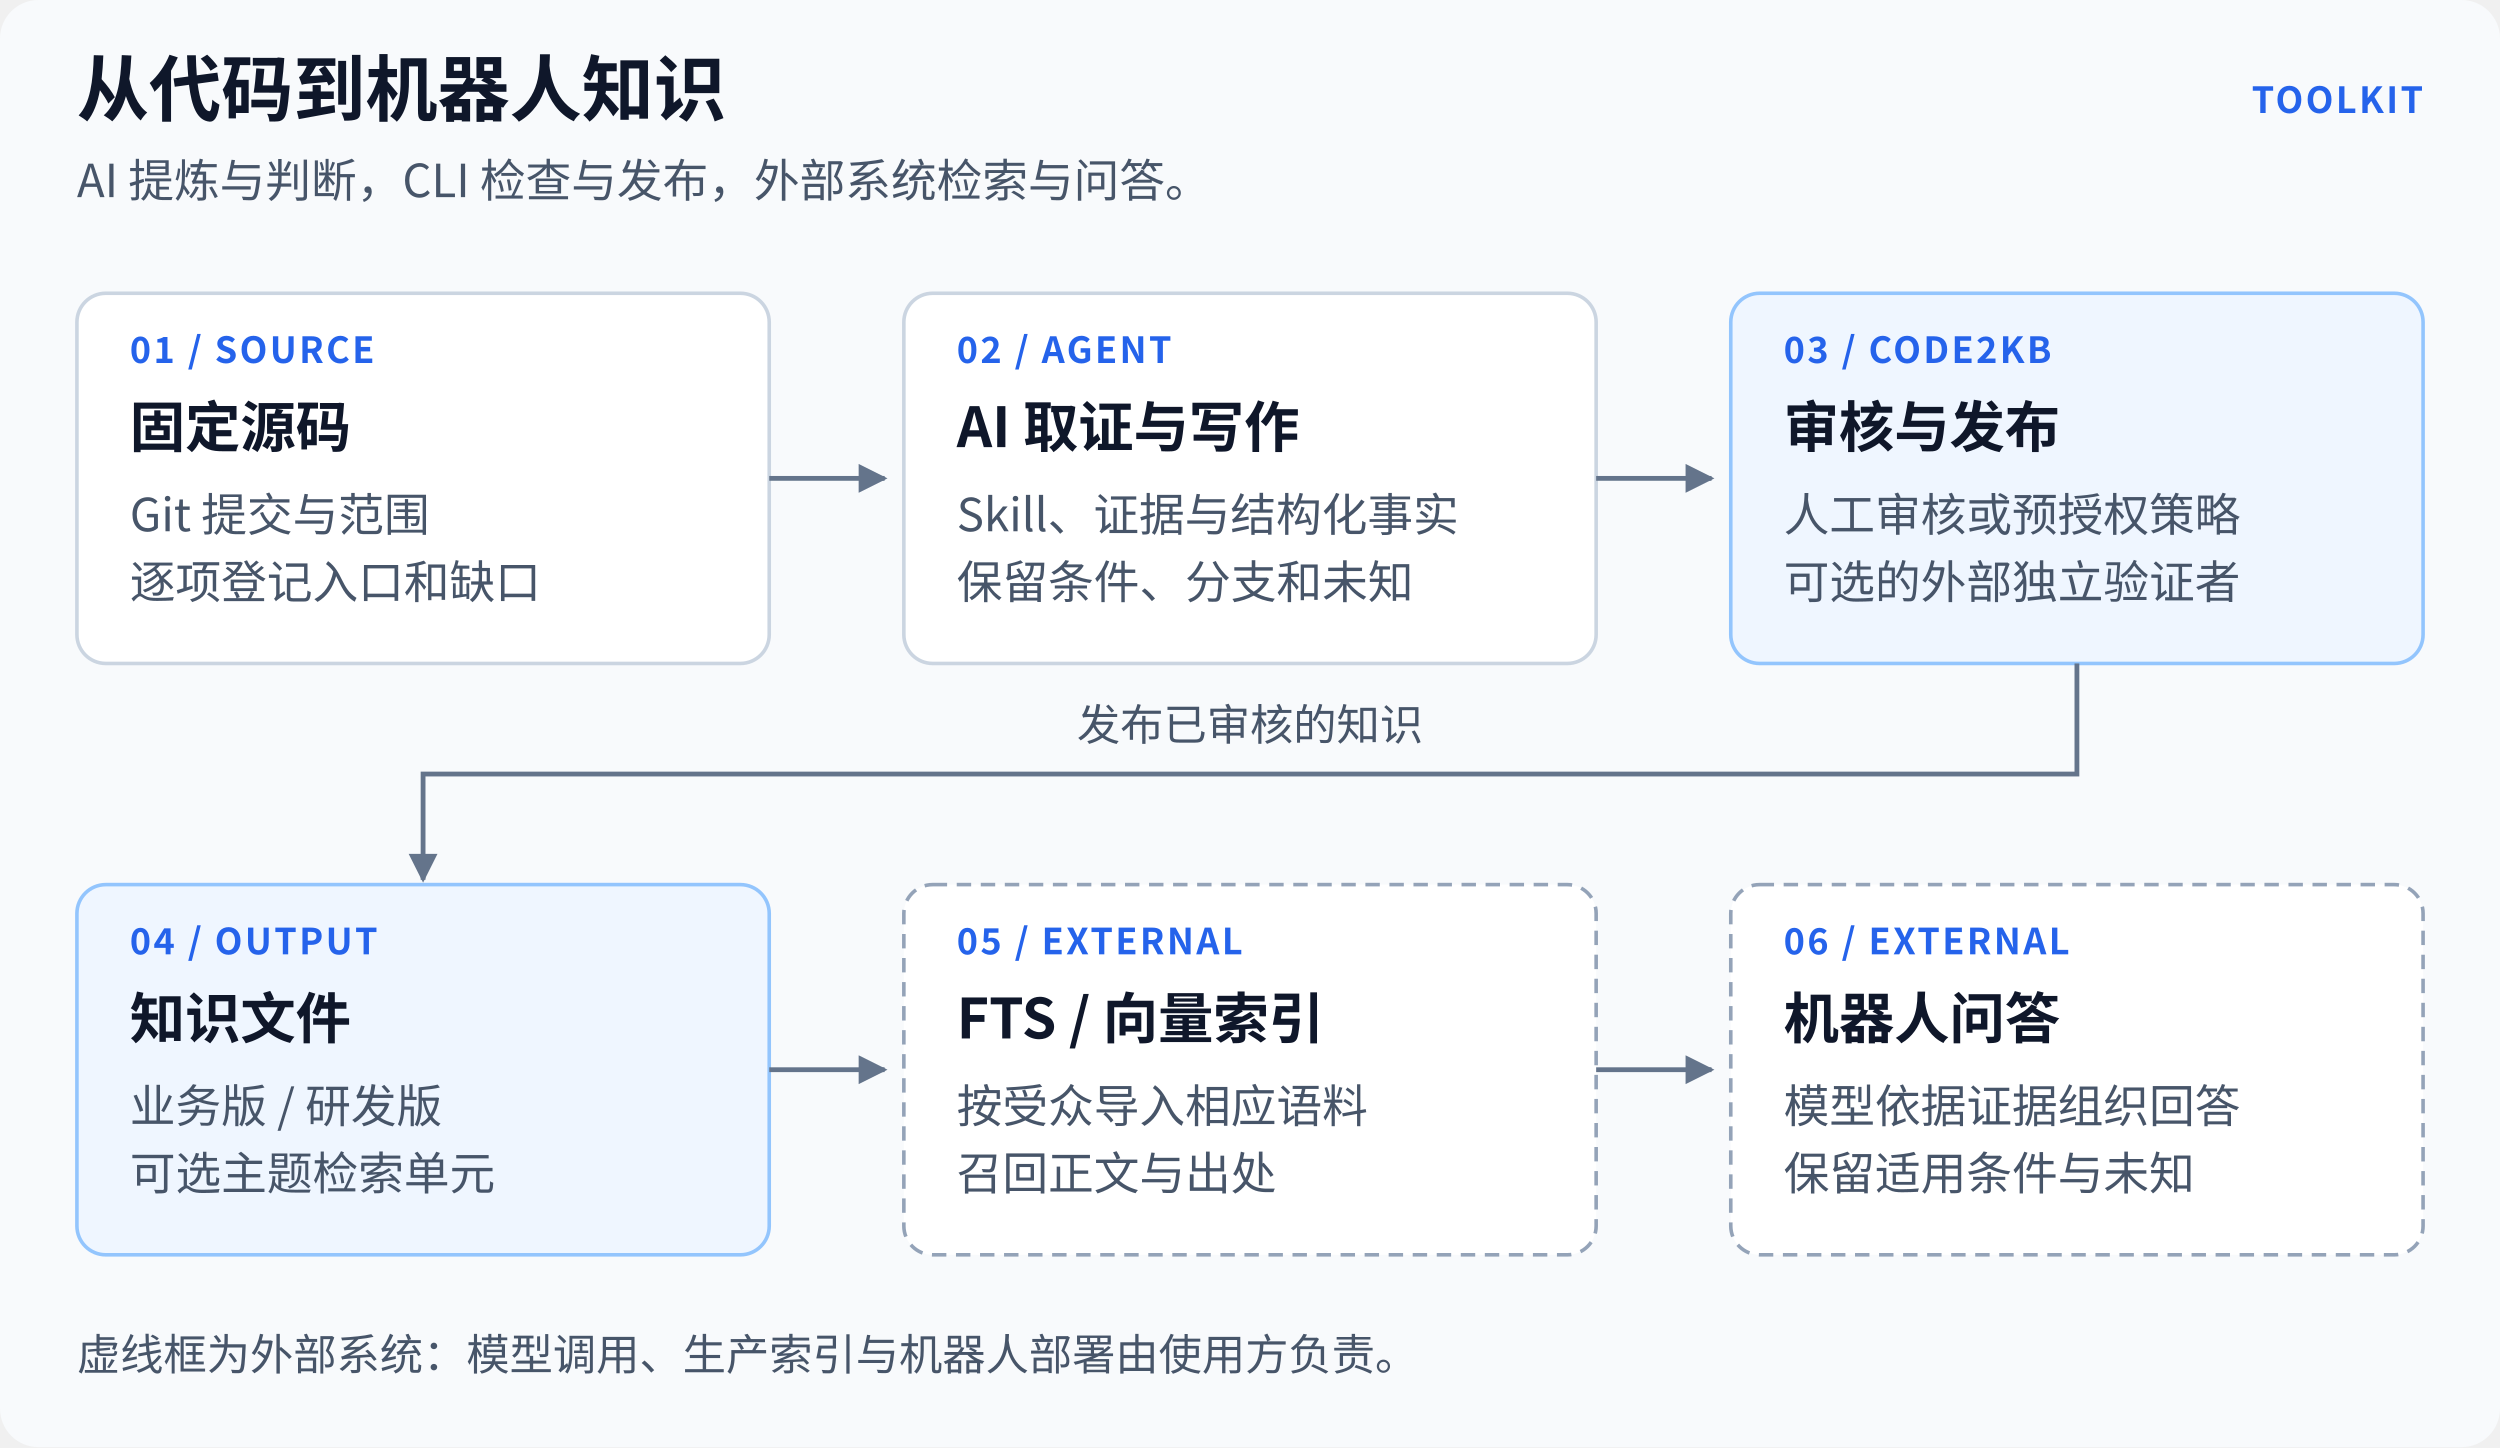
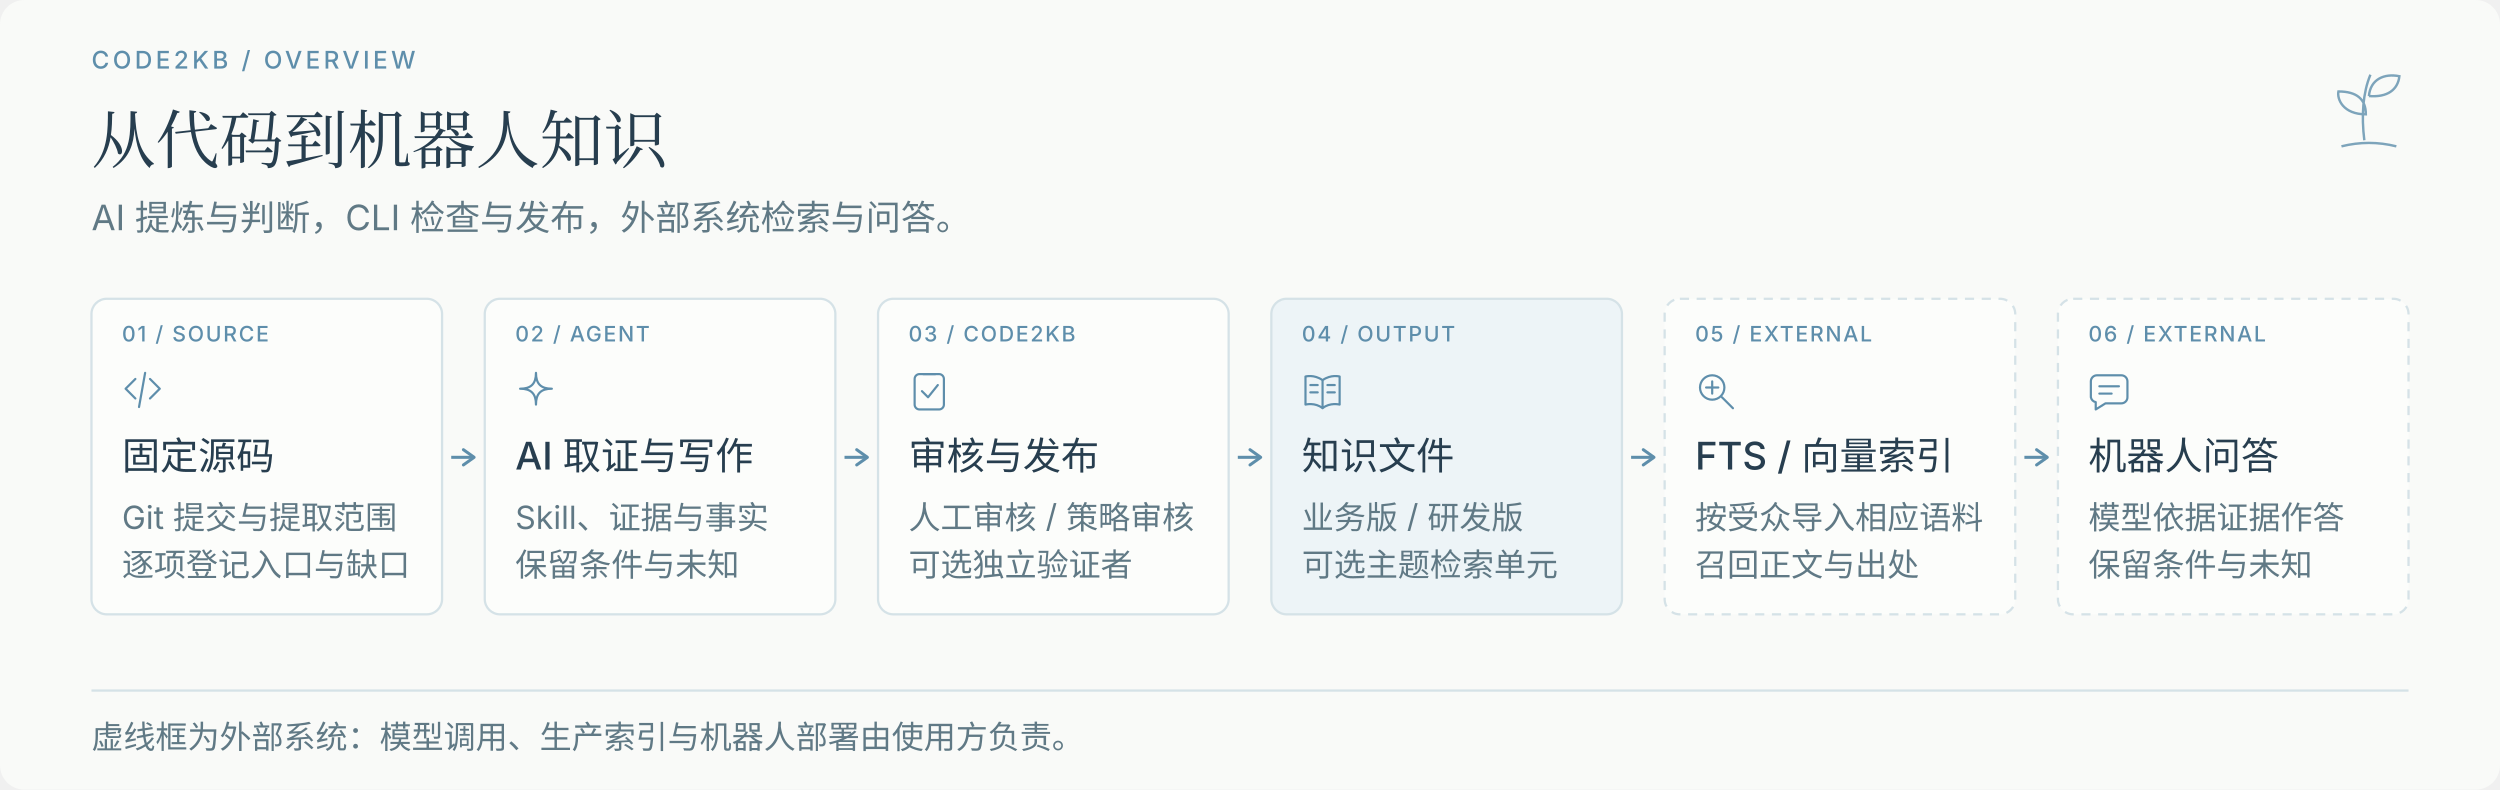
- <svg xmlns="http://www.w3.org/2000/svg" width="1040" height="602" viewBox="0 0 1040 602" role="img" aria-labelledby="title desc">
-   <defs>
-     <marker id="arrow" viewBox="0 0 10 10" refX="9" refY="5" markerWidth="6" markerHeight="6" orient="auto-start-reverse">
-       <path d="M 0 0 L 10 5 L 0 10 z" fill="#64748b" />
-     </marker>
-   </defs>
-   <style>
- text { font-family: -apple-system, BlinkMacSystemFont, "Segoe UI", "Noto Sans CJK SC", "PingFang SC", sans-serif; }
- .bg { fill: #f8fafc; } .card { fill: #fff; stroke: #cbd5e1; stroke-width: 1.5; }
- .accent { fill: #eff6ff; stroke: #93c5fd; stroke-width: 1.5; }
- .external { fill: #fff; stroke: #94a3b8; stroke-width: 1.5; stroke-dasharray: 6 4; }
- .title { fill: #0f172a; font-size: 30px; font-weight: 650; }
- .name { fill: #0f172a; font-size: 23px; font-weight: 650; }
- .body { fill: #475569; font-size: 19px; }
- .label { fill: #2563eb; font-size: 15px; font-weight: 650; letter-spacing: 1px; }
- .note { fill: #475569; font-size: 18px; }
- .flow { fill: none; stroke: #64748b; stroke-width: 2; marker-end: url(#arrow); }
- </style>
-   <rect width="1040" height="602" rx="16" class="bg" />
-   <text x="32" y="48" class="title" text-anchor="start">从代码到机器人知识</text>
-   <text x="1008" y="47" class="label" text-anchor="end">TOOLKIT</text>
-   <text x="32" y="82" class="body" text-anchor="start">AI 提炼与判断，CLI 检查与发布，外部系统检索与问答。</text>
-   <rect x="32" y="122" width="288" height="154" rx="12" class="card" />
-   <text x="54" y="151" class="label" text-anchor="start">01 / SOURCE</text>
-   <text x="54" y="186" class="name" text-anchor="start">固定源码</text>
-   <text x="54" y="221" class="body" text-anchor="start">Git 提交与范围</text>
-   <text x="54" y="249" class="body" text-anchor="start">逐项登记入口和缺口</text>
-   <rect x="376" y="122" width="288" height="154" rx="12" class="card" />
-   <text x="398" y="151" class="label" text-anchor="start">02 / AGENT</text>
-   <text x="398" y="186" class="name" text-anchor="start">AI 取证与写作</text>
-   <text x="398" y="221" class="body" text-anchor="start">Skill、证据与结构化事实</text>
-   <text x="398" y="249" class="body" text-anchor="start">保留条件、分支和未知</text>
-   <rect x="720" y="122" width="288" height="154" rx="12" class="accent" />
-   <text x="742" y="151" class="label" text-anchor="start">03 / CODE2KB</text>
-   <text x="742" y="186" class="name" text-anchor="start">审核与发布</text>
-   <text x="742" y="221" class="body" text-anchor="start">人工审核或预授权策略</text>
-   <text x="742" y="249" class="body" text-anchor="start">可选的外部独立验证者</text>
-   <rect x="32" y="368" width="288" height="154" rx="12" class="accent" />
-   <text x="54" y="397" class="label" text-anchor="start">04 / OUTPUT</text>
-   <text x="54" y="432" class="name" text-anchor="start">知识文件</text>
-   <text x="54" y="467" class="body" text-anchor="start">业务版 / 研发版</text>
-   <text x="54" y="495" class="body" text-anchor="start">可选主题检索单元</text>
-   <rect x="376" y="368" width="288" height="154" rx="12" class="external" />
-   <text x="398" y="397" class="label" text-anchor="start">05 / EXTERNAL</text>
-   <text x="398" y="432" class="name" text-anchor="start">FTS / 向量索引</text>
-   <text x="398" y="467" class="body" text-anchor="start">按受众导入相应语料</text>
-   <text x="398" y="495" class="body" text-anchor="start">召回正文与出处</text>
-   <rect x="720" y="368" width="288" height="154" rx="12" class="external" />
-   <text x="742" y="397" class="label" text-anchor="start">06 / EXTERNAL</text>
-   <text x="742" y="432" class="name" text-anchor="start">机器人问答</text>
-   <text x="742" y="467" class="body" text-anchor="start">模型依据证据组织回答</text>
-   <text x="742" y="495" class="body" text-anchor="start">保留适用条件与未知</text>
-   <path d="M320 199H368" class="flow" />
-   <path d="M664 199H712" class="flow" />
-   <path d="M320 445H368" class="flow" />
-   <path d="M664 445H712" class="flow" />
-   <path d="M864 276V322H176V366" class="flow" />
-   <text x="520" y="308" class="note" text-anchor="middle">发布已审核的知识</text>
-   <text x="32" y="570" class="note" text-anchor="start">虚线框为外部系统：模型调用、生产索引与机器人部署由使用方负责。</text>
+ <svg xmlns="http://www.w3.org/2000/svg" width="1640" height="518" viewBox="0 0 1640 518" role="img" aria-labelledby="title desc">
+   <rect x="0" y="0" width="1640" height="518" rx="16" fill="#f9faf8" stroke="none" stroke-width="1.5" />
+   <text x="60" y="45" font-family="Inter, -apple-system, BlinkMacSystemFont, Segoe UI, Noto Sans CJK SC, PingFang SC, Microsoft YaHei, sans-serif" font-size="16" font-weight="500" fill="#5e8eab" text-anchor="start" letter-spacing="2.2">CODE2KB  /  OVERVIEW</text>
+   <text x="60" y="107" font-family="Noto Serif CJK SC, Songti SC, STSong, Georgia, serif" font-size="42" font-weight="400" fill="#273e4f" text-anchor="start">从代码到机器人知识</text>
+   <text x="60" y="151" font-family="Inter, -apple-system, BlinkMacSystemFont, Segoe UI, Noto Sans CJK SC, PingFang SC, Microsoft YaHei, sans-serif" font-size="23" font-weight="400" fill="#607985" text-anchor="start">AI 提炼与判断，CLI 检查与发布，外部系统检索与问答。</text>
+   <g transform="translate(1530 45)" fill="none" stroke="#5e8eab" stroke-width="1.6" opacity="0.8">
+     <path d="M21 47c-2-16-1-31 4-43M22 30C7 30 3 20 4 15c12 0 18 5 18 15Zm2-12C25 7 34 3 44 5c-1 9-8 14-20 13M6 51c12-3 24-3 36 0" />
+   </g>
+   <g data-card="固定源码">
+     <rect x="60" y="196" width="230" height="207" rx="10" fill="#fcfdfb" stroke="#d5e2e7" stroke-width="1.5" />
+     <text x="80" y="224" font-family="Inter, -apple-system, BlinkMacSystemFont, Segoe UI, Noto Sans CJK SC, PingFang SC, Microsoft YaHei, sans-serif" font-size="14" font-weight="500" fill="#5e8eab" text-anchor="start" letter-spacing="1.1">01 / SOURCE</text>
+     <g transform="translate(80 243) scale(0.8)" fill="none" stroke="#5e8eab" stroke-width="1.8" stroke-linecap="round" stroke-linejoin="round">
+       <path d="M11 7 3 15l8 8m12-16 8 8-8 8m-4-21-5 28" />
+     </g>
+     <text x="80" y="308" font-family="Inter, -apple-system, BlinkMacSystemFont, Segoe UI, Noto Sans CJK SC, PingFang SC, Microsoft YaHei, sans-serif" font-size="25" font-weight="500" fill="#273e4f" text-anchor="start">固定源码</text>
+     <text x="80" y="347" font-family="Inter, -apple-system, BlinkMacSystemFont, Segoe UI, Noto Sans CJK SC, PingFang SC, Microsoft YaHei, sans-serif" font-size="21" font-weight="400" fill="#607985" text-anchor="start">Git 提交与提取范围</text>
+     <text x="80" y="378" font-family="Inter, -apple-system, BlinkMacSystemFont, Segoe UI, Noto Sans CJK SC, PingFang SC, Microsoft YaHei, sans-serif" font-size="21" font-weight="400" fill="#607985" text-anchor="start">逐项登记入口与缺口</text>
+   </g>
+   <path d="M296 300 H311" fill="none" stroke="#5e8eab" stroke-width="2" />
+   <path d="M304 295 L311 300 L304 305" fill="none" stroke="#5e8eab" stroke-width="2" stroke-linecap="round" stroke-linejoin="round" />
+   <g data-card="AI 取证与写作">
+     <rect x="318" y="196" width="230" height="207" rx="10" fill="#fcfdfb" stroke="#d5e2e7" stroke-width="1.5" />
+     <text x="338" y="224" font-family="Inter, -apple-system, BlinkMacSystemFont, Segoe UI, Noto Sans CJK SC, PingFang SC, Microsoft YaHei, sans-serif" font-size="14" font-weight="500" fill="#5e8eab" text-anchor="start" letter-spacing="1.1">02 / AGENT</text>
+     <g transform="translate(338 243) scale(0.8)" fill="none" stroke="#5e8eab" stroke-width="1.8" stroke-linecap="round" stroke-linejoin="round">
+       <path d="M17 2c0 9-4 13-13 13 9 0 13 4 13 13 0-9 4-13 13-13C21 15 17 11 17 2Z" />
+     </g>
+     <text x="338" y="308" font-family="Inter, -apple-system, BlinkMacSystemFont, Segoe UI, Noto Sans CJK SC, PingFang SC, Microsoft YaHei, sans-serif" font-size="25" font-weight="500" fill="#273e4f" text-anchor="start">AI 取证与写作</text>
+     <text x="338" y="347" font-family="Inter, -apple-system, BlinkMacSystemFont, Segoe UI, Noto Sans CJK SC, PingFang SC, Microsoft YaHei, sans-serif" font-size="21" font-weight="400" fill="#607985" text-anchor="start">Skill、证据与事实</text>
+     <text x="338" y="378" font-family="Inter, -apple-system, BlinkMacSystemFont, Segoe UI, Noto Sans CJK SC, PingFang SC, Microsoft YaHei, sans-serif" font-size="21" font-weight="400" fill="#607985" text-anchor="start">保留条件与未知</text>
+   </g>
+   <path d="M554 300 H569" fill="none" stroke="#5e8eab" stroke-width="2" />
+   <path d="M562 295 L569 300 L562 305" fill="none" stroke="#5e8eab" stroke-width="2" stroke-linecap="round" stroke-linejoin="round" />
+   <g data-card="审核与发布">
+     <rect x="576" y="196" width="230" height="207" rx="10" fill="#fcfdfb" stroke="#d5e2e7" stroke-width="1.5" />
+     <text x="596" y="224" font-family="Inter, -apple-system, BlinkMacSystemFont, Segoe UI, Noto Sans CJK SC, PingFang SC, Microsoft YaHei, sans-serif" font-size="14" font-weight="500" fill="#5e8eab" text-anchor="start" letter-spacing="1.1">03 / CODE2KB</text>
+     <g transform="translate(596 243) scale(0.8)" fill="none" stroke="#5e8eab" stroke-width="1.8" stroke-linecap="round" stroke-linejoin="round">
+       <rect x="5" y="3" width="24" height="29" rx="4" />
+       <path d="m11 17 5 5 8-10m-12-9h10" />
+     </g>
+     <text x="596" y="308" font-family="Inter, -apple-system, BlinkMacSystemFont, Segoe UI, Noto Sans CJK SC, PingFang SC, Microsoft YaHei, sans-serif" font-size="25" font-weight="500" fill="#273e4f" text-anchor="start">审核与发布</text>
+     <text x="596" y="347" font-family="Inter, -apple-system, BlinkMacSystemFont, Segoe UI, Noto Sans CJK SC, PingFang SC, Microsoft YaHei, sans-serif" font-size="21" font-weight="400" fill="#607985" text-anchor="start">人工审核 / 策略审核</text>
+     <text x="596" y="378" font-family="Inter, -apple-system, BlinkMacSystemFont, Segoe UI, Noto Sans CJK SC, PingFang SC, Microsoft YaHei, sans-serif" font-size="21" font-weight="400" fill="#607985" text-anchor="start">可选独立验证者</text>
+   </g>
+   <path d="M812 300 H827" fill="none" stroke="#5e8eab" stroke-width="2" />
+   <path d="M820 295 L827 300 L820 305" fill="none" stroke="#5e8eab" stroke-width="2" stroke-linecap="round" stroke-linejoin="round" />
+   <g data-card="知识文件">
+     <rect x="834" y="196" width="230" height="207" rx="10" fill="#edf4f7" stroke="#d5e2e7" stroke-width="1.5" />
+     <text x="854" y="224" font-family="Inter, -apple-system, BlinkMacSystemFont, Segoe UI, Noto Sans CJK SC, PingFang SC, Microsoft YaHei, sans-serif" font-size="14" font-weight="500" fill="#5e8eab" text-anchor="start" letter-spacing="1.1">04 / OUTPUT</text>
+     <g transform="translate(854 243) scale(0.8)" fill="none" stroke="#5e8eab" stroke-width="1.8" stroke-linecap="round" stroke-linejoin="round">
+       <path d="M17 8C10 3 3 5 3 5v23s8-2 14 3c6-5 14-3 14-3V5s-7-2-14 3Zm0 0v23M7 12h6m-6 6h6m8-6h6m-6 6h6" />
+     </g>
+     <text x="854" y="308" font-family="Inter, -apple-system, BlinkMacSystemFont, Segoe UI, Noto Sans CJK SC, PingFang SC, Microsoft YaHei, sans-serif" font-size="25" font-weight="500" fill="#273e4f" text-anchor="start">知识文件</text>
+     <text x="854" y="347" font-family="Inter, -apple-system, BlinkMacSystemFont, Segoe UI, Noto Sans CJK SC, PingFang SC, Microsoft YaHei, sans-serif" font-size="21" font-weight="400" fill="#607985" text-anchor="start">业务版 / 研发版</text>
+     <text x="854" y="378" font-family="Inter, -apple-system, BlinkMacSystemFont, Segoe UI, Noto Sans CJK SC, PingFang SC, Microsoft YaHei, sans-serif" font-size="21" font-weight="400" fill="#607985" text-anchor="start">可选主题检索单元</text>
+   </g>
+   <path d="M1070 300 H1085" fill="none" stroke="#5e8eab" stroke-width="2" />
+   <path d="M1078 295 L1085 300 L1078 305" fill="none" stroke="#5e8eab" stroke-width="2" stroke-linecap="round" stroke-linejoin="round" />
+   <g data-card="FTS / 向量索引">
+     <rect x="1092" y="196" width="230" height="207" rx="10" fill="#fcfdfb" stroke="#d5e2e7" stroke-width="1.5" stroke-dasharray="6 5" />
+     <text x="1112" y="224" font-family="Inter, -apple-system, BlinkMacSystemFont, Segoe UI, Noto Sans CJK SC, PingFang SC, Microsoft YaHei, sans-serif" font-size="14" font-weight="500" fill="#5e8eab" text-anchor="start" letter-spacing="1.1">05 / EXTERNAL</text>
+     <g transform="translate(1112 243) scale(0.8)" fill="none" stroke="#5e8eab" stroke-width="1.8" stroke-linecap="round" stroke-linejoin="round">
+       <circle cx="14" cy="14" r="10" />
+       <path d="m22 22 9 9M9 14h10m-5-5v10" />
+     </g>
+     <text x="1112" y="308" font-family="Inter, -apple-system, BlinkMacSystemFont, Segoe UI, Noto Sans CJK SC, PingFang SC, Microsoft YaHei, sans-serif" font-size="25" font-weight="500" fill="#273e4f" text-anchor="start">FTS / 向量索引</text>
+     <text x="1112" y="347" font-family="Inter, -apple-system, BlinkMacSystemFont, Segoe UI, Noto Sans CJK SC, PingFang SC, Microsoft YaHei, sans-serif" font-size="21" font-weight="400" fill="#607985" text-anchor="start">按受众导入相应语料</text>
+     <text x="1112" y="378" font-family="Inter, -apple-system, BlinkMacSystemFont, Segoe UI, Noto Sans CJK SC, PingFang SC, Microsoft YaHei, sans-serif" font-size="21" font-weight="400" fill="#607985" text-anchor="start">召回正文与出处</text>
+   </g>
+   <path d="M1328 300 H1343" fill="none" stroke="#5e8eab" stroke-width="2" />
+   <path d="M1336 295 L1343 300 L1336 305" fill="none" stroke="#5e8eab" stroke-width="2" stroke-linecap="round" stroke-linejoin="round" />
+   <g data-card="机器人问答">
+     <rect x="1350" y="196" width="230" height="207" rx="10" fill="#fcfdfb" stroke="#d5e2e7" stroke-width="1.5" stroke-dasharray="6 5" />
+     <text x="1370" y="224" font-family="Inter, -apple-system, BlinkMacSystemFont, Segoe UI, Noto Sans CJK SC, PingFang SC, Microsoft YaHei, sans-serif" font-size="14" font-weight="500" fill="#5e8eab" text-anchor="start" letter-spacing="1.1">06 / EXTERNAL</text>
+     <g transform="translate(1370 243) scale(0.8)" fill="none" stroke="#5e8eab" stroke-width="1.8" stroke-linecap="round" stroke-linejoin="round">
+       <path d="M7 4h20a5 5 0 0 1 5 5v13a5 5 0 0 1-5 5H14l-8 5v-6a5 5 0 0 1-4-4V9a5 5 0 0 1 5-5Z" />
+       <path d="M9 13h16M9 19h10" />
+     </g>
+     <text x="1370" y="308" font-family="Inter, -apple-system, BlinkMacSystemFont, Segoe UI, Noto Sans CJK SC, PingFang SC, Microsoft YaHei, sans-serif" font-size="25" font-weight="500" fill="#273e4f" text-anchor="start">机器人问答</text>
+     <text x="1370" y="347" font-family="Inter, -apple-system, BlinkMacSystemFont, Segoe UI, Noto Sans CJK SC, PingFang SC, Microsoft YaHei, sans-serif" font-size="21" font-weight="400" fill="#607985" text-anchor="start">模型依据证据作答</text>
+     <text x="1370" y="378" font-family="Inter, -apple-system, BlinkMacSystemFont, Segoe UI, Noto Sans CJK SC, PingFang SC, Microsoft YaHei, sans-serif" font-size="21" font-weight="400" fill="#607985" text-anchor="start">保留条件与未知</text>
+   </g>
+   <path d="M60 453 H1580" fill="none" stroke="#d5e2e7" stroke-width="1.5" />
+   <text x="60" y="491" font-family="Inter, -apple-system, BlinkMacSystemFont, Segoe UI, Noto Sans CJK SC, PingFang SC, Microsoft YaHei, sans-serif" font-size="21" font-weight="400" fill="#607985" text-anchor="start">虚线框为外部系统：模型调用、生产索引与机器人部署由使用方负责。</text>
</svg>
